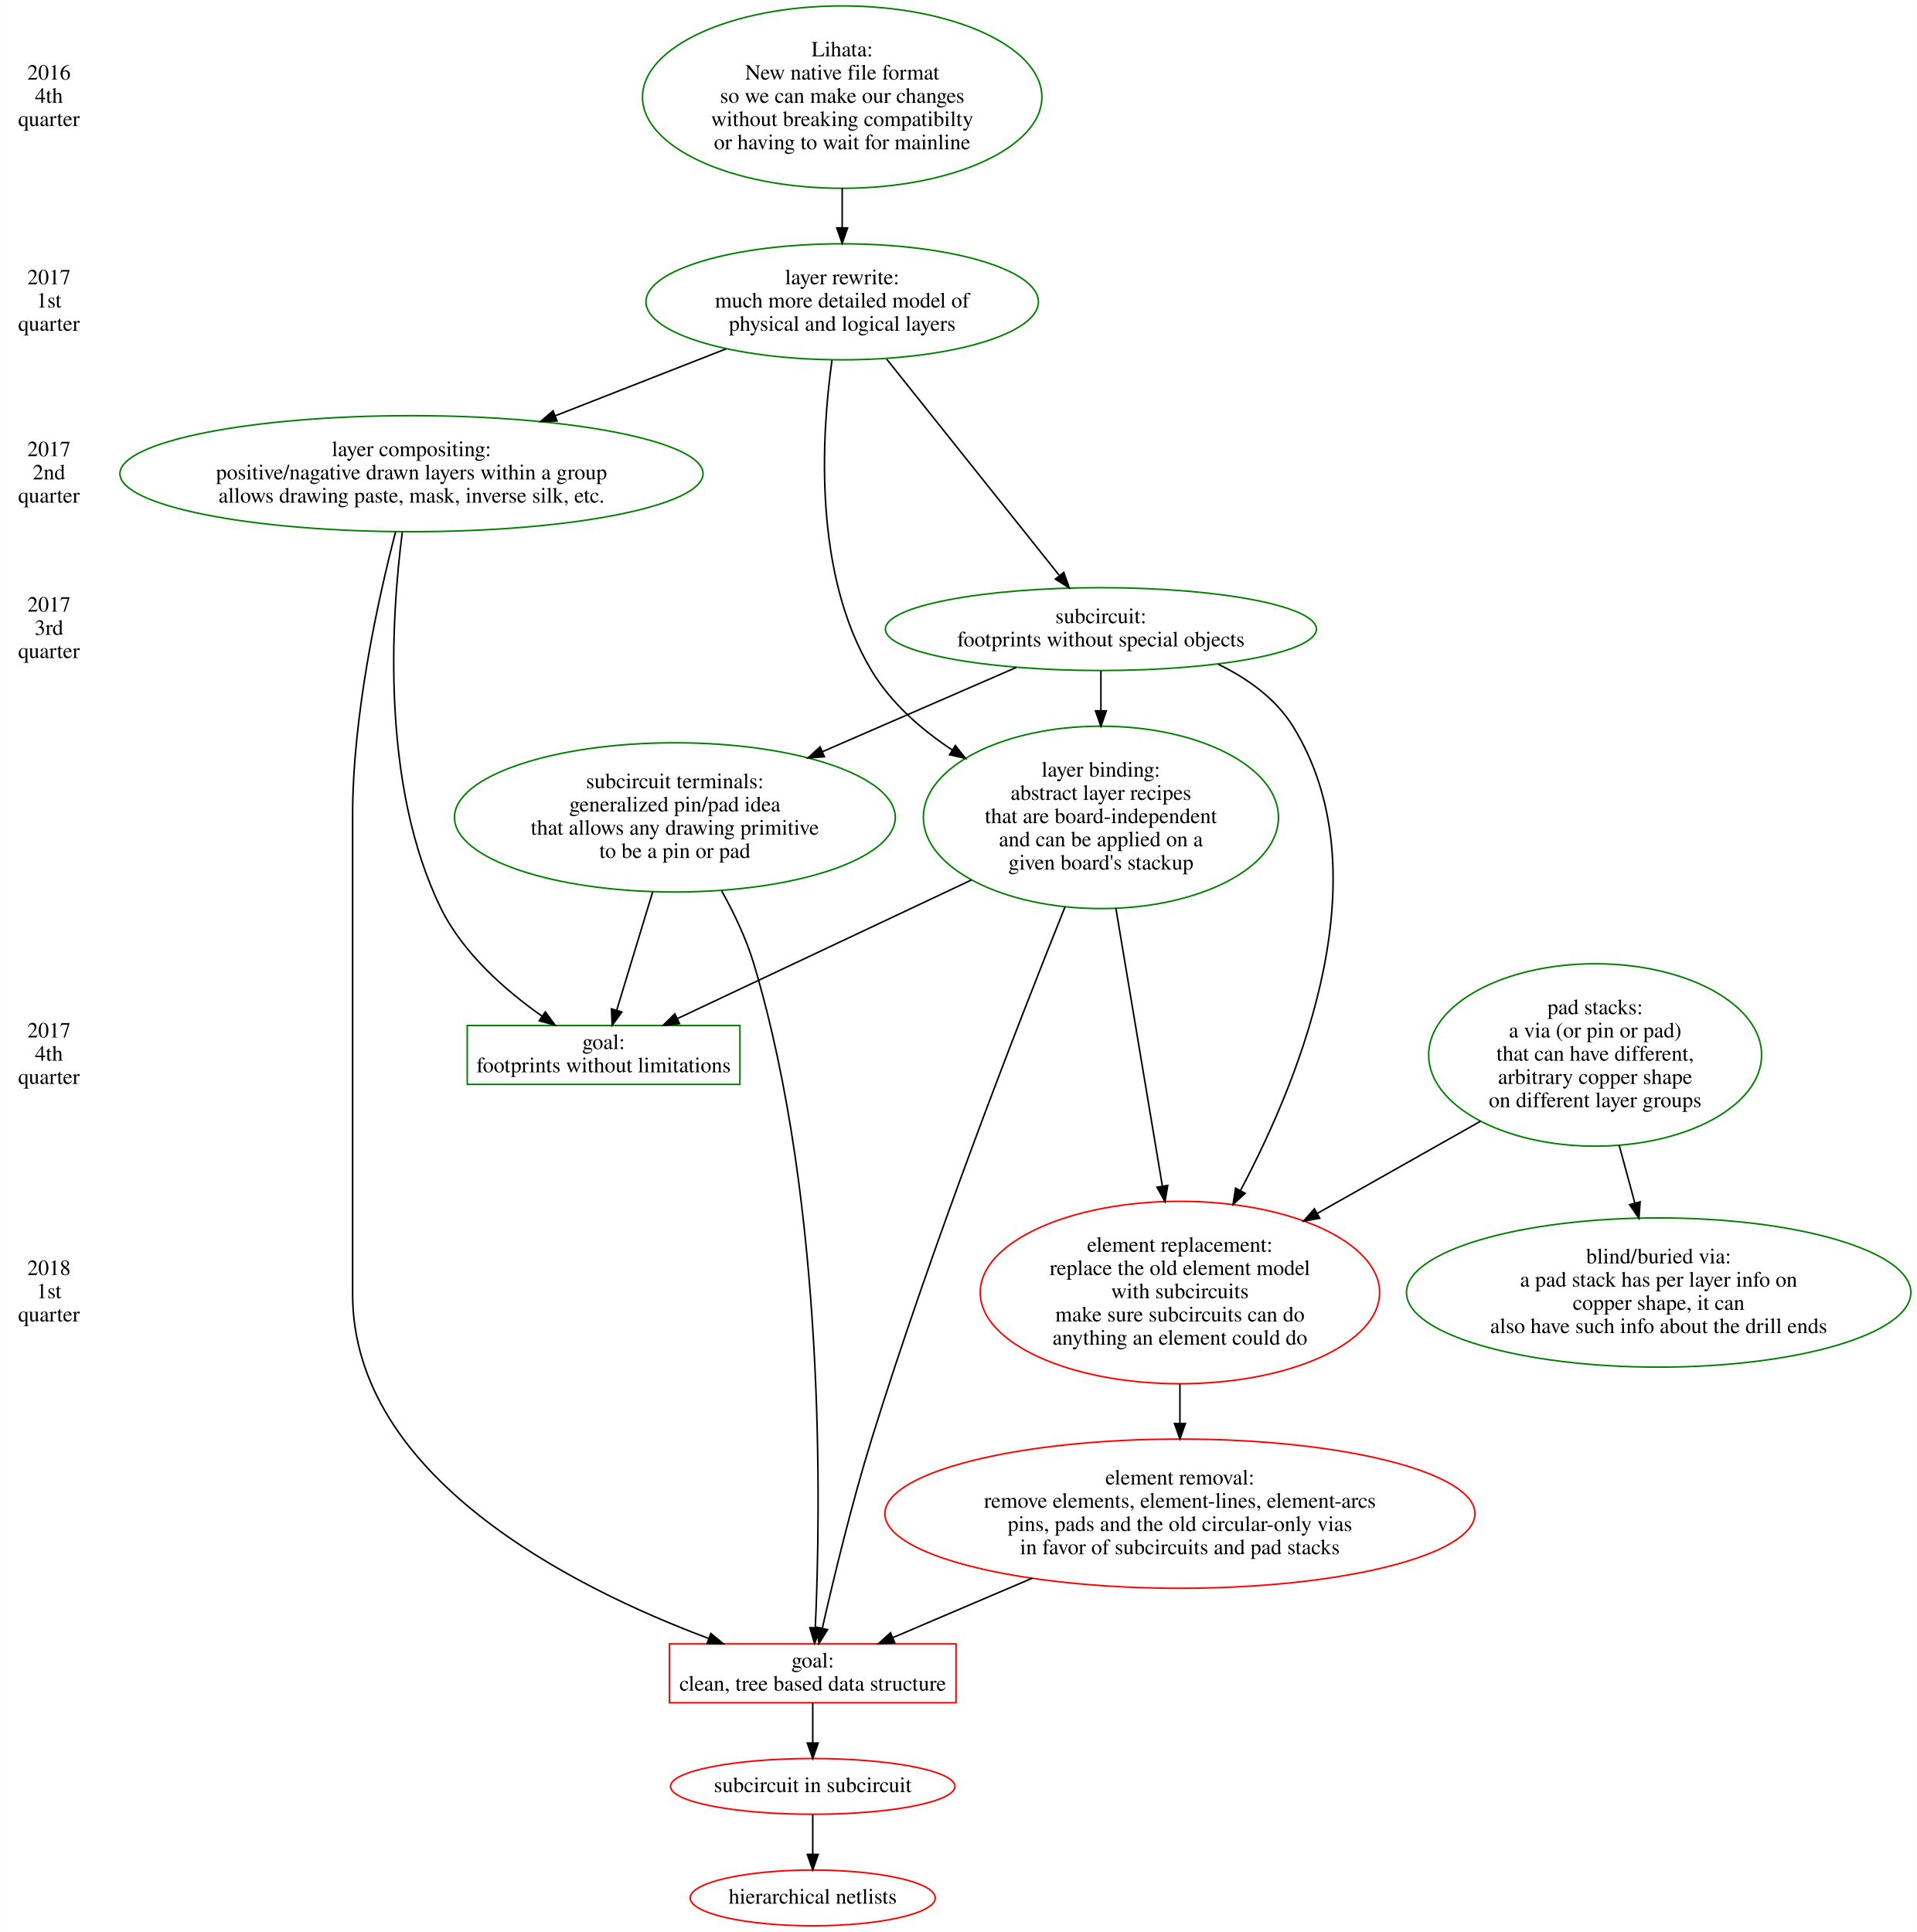
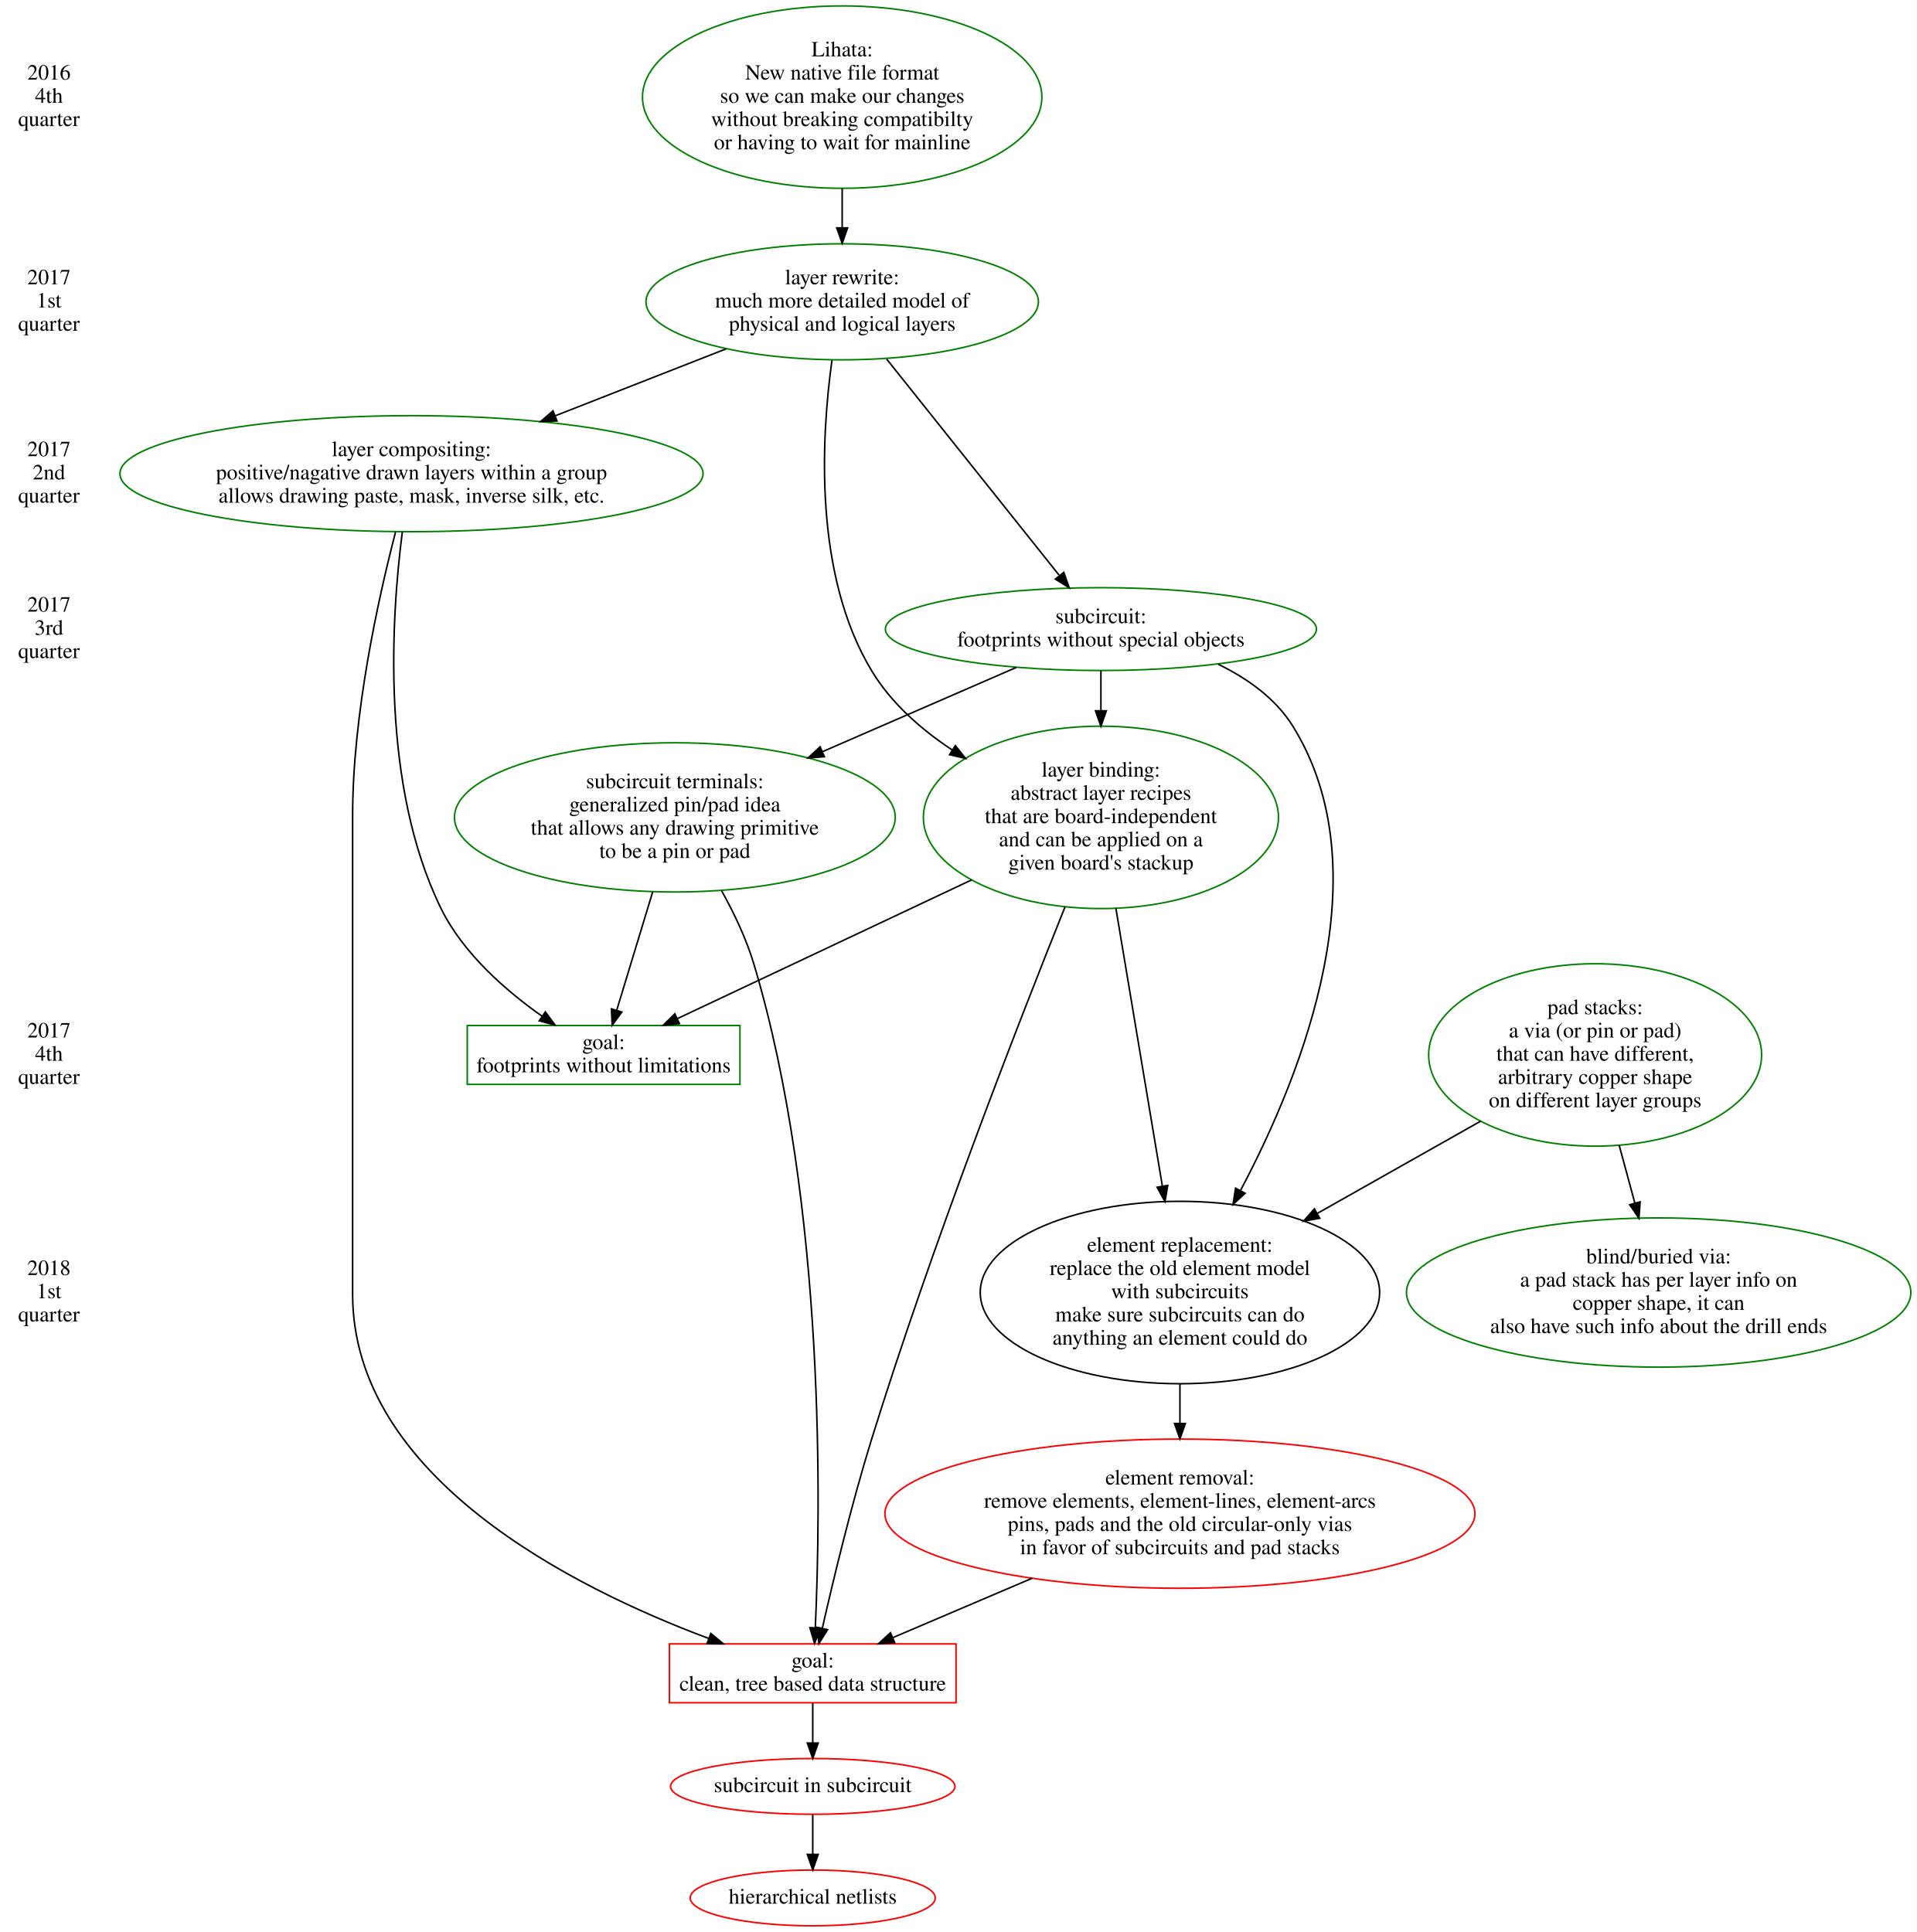
<svg xmlns="http://www.w3.org/2000/svg" width="1237pt" height="1247pt" viewBox="0.00 0.00 1237.13 1247.33">
  <g id="graph0" class="graph" transform="scale(1 1) rotate(0) translate(4 1243.33)">
    <polygon fill="white" stroke="none" points="-4,4 -4,-1243.33 1233.13,-1243.33 1233.13,4 -4,4" />
    <g id="node1" class="node">
      <text text-anchor="middle" x="27.5" y="-1191.94" font-family="Times,serif" font-size="14.00">2016</text>
      <text text-anchor="middle" x="27.5" y="-1176.94" font-family="Times,serif" font-size="14.00">4th</text>
      <text text-anchor="middle" x="27.5" y="-1161.94" font-family="Times,serif" font-size="14.00">quarter</text>
    </g>
    <g id="node2" class="node">
      <text text-anchor="middle" x="27.5" y="-1059.78" font-family="Times,serif" font-size="14.00">2017</text>
      <text text-anchor="middle" x="27.5" y="-1044.78" font-family="Times,serif" font-size="14.00">1st</text>
      <text text-anchor="middle" x="27.5" y="-1029.78" font-family="Times,serif" font-size="14.00">quarter</text>
    </g>
    <g id="edge1" class="edge" />
    <g id="node3" class="node">
      <text text-anchor="middle" x="27.5" y="-948.822" font-family="Times,serif" font-size="14.00">2017</text>
      <text text-anchor="middle" x="27.5" y="-933.822" font-family="Times,serif" font-size="14.00">2nd</text>
      <text text-anchor="middle" x="27.5" y="-918.822" font-family="Times,serif" font-size="14.00">quarter</text>
    </g>
    <g id="edge2" class="edge" />
    <g id="node4" class="node">
      <text text-anchor="middle" x="27.5" y="-848.476" font-family="Times,serif" font-size="14.00">2017</text>
      <text text-anchor="middle" x="27.5" y="-833.476" font-family="Times,serif" font-size="14.00">3rd</text>
      <text text-anchor="middle" x="27.5" y="-818.476" font-family="Times,serif" font-size="14.00">quarter</text>
    </g>
    <g id="edge3" class="edge" />
    <g id="node5" class="node" />
    <g id="edge4" class="edge" />
    <g id="node6" class="node">
      <text text-anchor="middle" x="27.5" y="-573.536" font-family="Times,serif" font-size="14.00">2017</text>
      <text text-anchor="middle" x="27.5" y="-558.536" font-family="Times,serif" font-size="14.00">4th</text>
      <text text-anchor="middle" x="27.5" y="-543.536" font-family="Times,serif" font-size="14.00">quarter</text>
    </g>
    <g id="edge5" class="edge" />
    <g id="node7" class="node">
      <text text-anchor="middle" x="27.5" y="-420.156" font-family="Times,serif" font-size="14.00">2018</text>
      <text text-anchor="middle" x="27.5" y="-405.156" font-family="Times,serif" font-size="14.00">1st</text>
      <text text-anchor="middle" x="27.5" y="-390.156" font-family="Times,serif" font-size="14.00">quarter</text>
    </g>
    <g id="edge6" class="edge" />
    <g id="node8" class="node">
      <ellipse fill="none" stroke="green" cx="539.5" cy="-1180.64" rx="128.887" ry="58.88" />
      <text text-anchor="middle" x="539.5" y="-1206.94" font-family="Times,serif" font-size="14.00">Lihata:</text>
      <text text-anchor="middle" x="539.5" y="-1191.94" font-family="Times,serif" font-size="14.00">New native file format</text>
      <text text-anchor="middle" x="539.5" y="-1176.94" font-family="Times,serif" font-size="14.00">so we can make our changes</text>
      <text text-anchor="middle" x="539.5" y="-1161.94" font-family="Times,serif" font-size="14.00">without breaking compatibilty</text>
      <text text-anchor="middle" x="539.5" y="-1146.94" font-family="Times,serif" font-size="14.00">or having to wait for mainline</text>
    </g>
    <g id="node9" class="node">
      <ellipse fill="none" stroke="green" cx="539.5" cy="-1048.48" rx="126.644" ry="37.453" />
      <text text-anchor="middle" x="539.5" y="-1059.78" font-family="Times,serif" font-size="14.00">layer rewrite:</text>
      <text text-anchor="middle" x="539.5" y="-1044.78" font-family="Times,serif" font-size="14.00">much more detailed model of</text>
      <text text-anchor="middle" x="539.5" y="-1029.78" font-family="Times,serif" font-size="14.00">physical and logical layers</text>
    </g>
    <g id="edge7" class="edge">
      <path fill="none" stroke="black" d="M539.5,-1121.79C539.5,-1113.29 539.5,-1104.63 539.5,-1096.39" />
      <polygon fill="black" stroke="black" points="543,-1096.22 539.5,-1086.22 536,-1096.22 543,-1096.22" />
    </g>
    <g id="node10" class="node">
      <ellipse fill="none" stroke="green" cx="706.5" cy="-837.176" rx="139.1" ry="26.741" />
      <text text-anchor="middle" x="706.5" y="-840.976" font-family="Times,serif" font-size="14.00">subcircuit:</text>
      <text text-anchor="middle" x="706.5" y="-825.976" font-family="Times,serif" font-size="14.00">footprints without special objects</text>
    </g>
    <g id="edge8" class="edge">
      <path fill="none" stroke="black" d="M568.208,-1011.5C599.42,-972.378 648.92,-910.341 679.461,-872.064" />
      <polygon fill="black" stroke="black" points="682.548,-873.807 686.049,-863.807 677.076,-869.441 682.548,-873.807" />
    </g>
    <g id="node11" class="node">
      <ellipse fill="none" stroke="green" cx="706.5" cy="-715.616" rx="114.603" ry="58.88" />
      <text text-anchor="middle" x="706.5" y="-741.916" font-family="Times,serif" font-size="14.00">layer binding:</text>
      <text text-anchor="middle" x="706.5" y="-726.916" font-family="Times,serif" font-size="14.00">abstract layer recipes</text>
      <text text-anchor="middle" x="706.5" y="-711.916" font-family="Times,serif" font-size="14.00">that are board-independent</text>
      <text text-anchor="middle" x="706.5" y="-696.916" font-family="Times,serif" font-size="14.00">and can be applied on a</text>
      <text text-anchor="middle" x="706.5" y="-681.916" font-family="Times,serif" font-size="14.00">given board's stackup</text>
    </g>
    <g id="edge9" class="edge">
      <path fill="none" stroke="black" d="M532.898,-1010.7C526.034,-961.304 520.923,-872.542 558.5,-810.306 571.071,-789.484 590.234,-772.528 610.641,-759.055" />
      <polygon fill="black" stroke="black" points="612.553,-761.987 619.134,-753.683 608.811,-756.071 612.553,-761.987" />
    </g>
    <g id="node12" class="node">
      <ellipse fill="none" stroke="green" cx="261.5" cy="-937.522" rx="188.181" ry="37.453" />
      <text text-anchor="middle" x="261.5" y="-948.822" font-family="Times,serif" font-size="14.00">layer compositing:</text>
      <text text-anchor="middle" x="261.5" y="-933.822" font-family="Times,serif" font-size="14.00">positive/nagative drawn layers within a group</text>
      <text text-anchor="middle" x="261.5" y="-918.822" font-family="Times,serif" font-size="14.00">allows drawing paste, mask, inverse silk, etc.</text>
    </g>
    <g id="edge10" class="edge">
      <path fill="none" stroke="black" d="M464.635,-1018.13C430.681,-1004.83 390.188,-988.957 354.322,-974.901" />
      <polygon fill="black" stroke="black" points="355.413,-971.57 344.825,-971.179 352.859,-978.087 355.413,-971.57" />
    </g>
    <g id="edge11" class="edge">
      <path fill="none" stroke="black" d="M706.5,-810.233C706.5,-802.549 706.5,-793.752 706.5,-784.696" />
      <polygon fill="black" stroke="black" points="710,-784.407 706.5,-774.407 703,-784.407 710,-784.407" />
    </g>
    <g id="node13" class="node">
      <ellipse fill="none" stroke="green" cx="431.5" cy="-715.616" rx="142.257" ry="48.167" />
      <text text-anchor="middle" x="431.5" y="-734.416" font-family="Times,serif" font-size="14.00">subcircuit terminals:</text>
      <text text-anchor="middle" x="431.5" y="-719.416" font-family="Times,serif" font-size="14.00">generalized pin/pad idea</text>
      <text text-anchor="middle" x="431.5" y="-704.416" font-family="Times,serif" font-size="14.00">that allows any drawing primitive</text>
      <text text-anchor="middle" x="431.5" y="-689.416" font-family="Times,serif" font-size="14.00">to be a pin or pad</text>
    </g>
    <g id="edge12" class="edge">
      <path fill="none" stroke="black" d="M651.84,-812.412C616.162,-796.9 568.621,-776.231 526.833,-758.063" />
      <polygon fill="black" stroke="black" points="528.024,-754.765 517.458,-753.987 525.233,-761.184 528.024,-754.765" />
    </g>
    <g id="node14" class="node">
-       <ellipse fill="none" stroke="red" cx="757.5" cy="-408.856" rx="128.887" ry="58.88" />
+       <ellipse fill="none" stroke="#000000" cx="757.5" cy="-408.856" rx="128.887" ry="58.88" />
      <text text-anchor="middle" x="757.5" y="-435.156" font-family="Times,serif" font-size="14.00">element replacement:</text>
      <text text-anchor="middle" x="757.5" y="-420.156" font-family="Times,serif" font-size="14.00">replace the old element model</text>
      <text text-anchor="middle" x="757.5" y="-405.156" font-family="Times,serif" font-size="14.00">with subcircuits</text>
      <text text-anchor="middle" x="757.5" y="-390.156" font-family="Times,serif" font-size="14.00">make sure subcircuits can do</text>
      <text text-anchor="middle" x="757.5" y="-375.156" font-family="Times,serif" font-size="14.00">anything an element could do</text>
    </g>
    <g id="edge13" class="edge">
      <path fill="none" stroke="black" d="M782.226,-814.474C801.229,-805.248 819.362,-792.311 830.5,-774.306 887.996,-681.362 837.464,-551.882 796.677,-474.89" />
      <polygon fill="black" stroke="black" points="799.585,-472.908 791.759,-465.766 793.423,-476.23 799.585,-472.908" />
    </g>
    <g id="edge16" class="edge">
      <path fill="none" stroke="black" d="M716.153,-656.935C724.685,-605.949 737.139,-531.529 746.147,-477.7" />
      <polygon fill="black" stroke="black" points="749.645,-478.001 747.844,-467.56 742.741,-476.846 749.645,-478.001" />
    </g>
    <g id="node18" class="node">
      <polygon fill="none" stroke="green" points="473.5,-581.236 297.5,-581.236 297.5,-543.236 473.5,-543.236 473.5,-581.236" />
      <text text-anchor="middle" x="385.5" y="-566.036" font-family="Times,serif" font-size="14.00">goal:</text>
      <text text-anchor="middle" x="385.5" y="-551.036" font-family="Times,serif" font-size="14.00">footprints without limitations</text>
    </g>
    <g id="edge20" class="edge">
      <path fill="none" stroke="black" d="M622.999,-675.238C562.616,-646.762 483.179,-609.3 433.218,-585.739" />
      <polygon fill="black" stroke="black" points="434.476,-582.463 423.939,-581.363 431.49,-588.794 434.476,-582.463" />
    </g>
    <g id="node19" class="node">
      <polygon fill="none" stroke="red" points="613,-182 428,-182 428,-144 613,-144 613,-182" />
      <text text-anchor="middle" x="520.5" y="-166.8" font-family="Times,serif" font-size="14.00">goal:</text>
      <text text-anchor="middle" x="520.5" y="-151.8" font-family="Times,serif" font-size="14.00">clean, tree based data structure</text>
    </g>
    <g id="edge23" class="edge">
      <path fill="none" stroke="black" d="M683.37,-657.91C652.462,-580.903 597.111,-438.576 558.5,-314.167 545.451,-272.122 533.552,-222.446 526.669,-192.09" />
      <polygon fill="black" stroke="black" points="530.054,-191.193 524.449,-182.202 523.224,-192.726 530.054,-191.193" />
    </g>
    <g id="edge19" class="edge">
      <path fill="none" stroke="black" d="M255.589,-899.88C248.397,-844.226 241.582,-736.463 280.5,-656.926 294.749,-627.805 322.44,-603.699 345.808,-587.235" />
      <polygon fill="black" stroke="black" points="347.899,-590.045 354.189,-581.52 343.955,-584.262 347.899,-590.045" />
    </g>
    <g id="edge22" class="edge">
      <path fill="none" stroke="black" d="M251.217,-899.893C239.963,-856.514 223.5,-781.9 223.5,-716.616 223.5,-716.616 223.5,-716.616 223.5,-407.856 223.5,-289.695 365.656,-218.311 453.27,-185.537" />
      <polygon fill="black" stroke="black" points="454.699,-188.741 462.883,-182.013 452.29,-182.169 454.699,-188.741" />
    </g>
    <g id="edge21" class="edge">
      <path fill="none" stroke="black" d="M417.197,-667.548C409.582,-642.487 400.475,-612.516 393.98,-591.144" />
      <polygon fill="black" stroke="black" points="397.276,-589.952 391.02,-581.402 390.579,-591.988 397.276,-589.952" />
    </g>
    <g id="edge24" class="edge">
      <path fill="none" stroke="black" d="M461.728,-668.146C469.828,-653.577 477.669,-637.071 482.5,-620.926 529.272,-464.609 525.506,-265.676 522.147,-192.588" />
      <polygon fill="black" stroke="black" points="525.63,-192.165 521.64,-182.35 518.639,-192.511 525.63,-192.165" />
    </g>
    <g id="node15" class="node">
      <ellipse fill="none" stroke="red" cx="757.5" cy="-266.083" rx="190.424" ry="48.167" />
      <text text-anchor="middle" x="757.5" y="-284.883" font-family="Times,serif" font-size="14.00">element removal:</text>
      <text text-anchor="middle" x="757.5" y="-269.883" font-family="Times,serif" font-size="14.00">remove elements, element-lines, element-arcs</text>
      <text text-anchor="middle" x="757.5" y="-254.883" font-family="Times,serif" font-size="14.00">pins, pads and the old circular-only vias</text>
      <text text-anchor="middle" x="757.5" y="-239.883" font-family="Times,serif" font-size="14.00">in favor of subcircuits and pad stacks</text>
    </g>
    <g id="edge17" class="edge">
      <path fill="none" stroke="black" d="M757.5,-349.786C757.5,-341.386 757.5,-332.745 757.5,-324.361" />
      <polygon fill="black" stroke="black" points="761,-324.295 757.5,-314.295 754,-324.295 761,-324.295" />
    </g>
    <g id="edge18" class="edge">
      <path fill="none" stroke="black" d="M662.127,-224.406C631.426,-211.311 598.57,-197.298 572.241,-186.068" />
      <polygon fill="black" stroke="black" points="573.423,-182.767 562.852,-182.063 570.677,-189.206 573.423,-182.767" />
    </g>
    <g id="node16" class="node">
      <ellipse fill="none" stroke="green" cx="1025.5" cy="-562.236" rx="107.46" ry="58.88" />
      <text text-anchor="middle" x="1025.5" y="-588.536" font-family="Times,serif" font-size="14.00">pad stacks:</text>
      <text text-anchor="middle" x="1025.5" y="-573.536" font-family="Times,serif" font-size="14.00">a via (or pin or pad)</text>
      <text text-anchor="middle" x="1025.5" y="-558.536" font-family="Times,serif" font-size="14.00">that can have different,</text>
      <text text-anchor="middle" x="1025.5" y="-543.536" font-family="Times,serif" font-size="14.00">arbitrary copper shape</text>
      <text text-anchor="middle" x="1025.5" y="-528.536" font-family="Times,serif" font-size="14.00">on different layer groups</text>
    </g>
    <g id="edge14" class="edge">
      <path fill="none" stroke="black" d="M951.558,-519.47C918.989,-501.073 880.451,-479.305 846.336,-460.035" />
      <polygon fill="black" stroke="black" points="847.732,-456.804 837.304,-454.933 844.289,-462.899 847.732,-456.804" />
    </g>
    <g id="node17" class="node">
      <ellipse fill="none" stroke="green" cx="1066.5" cy="-408.856" rx="162.769" ry="48.167" />
      <text text-anchor="middle" x="1066.5" y="-427.656" font-family="Times,serif" font-size="14.00">blind/buried via:</text>
      <text text-anchor="middle" x="1066.5" y="-412.656" font-family="Times,serif" font-size="14.00">a pad stack has per layer info on</text>
      <text text-anchor="middle" x="1066.5" y="-397.656" font-family="Times,serif" font-size="14.00">copper shape, it can</text>
      <text text-anchor="middle" x="1066.5" y="-382.656" font-family="Times,serif" font-size="14.00">also have such info about the drill ends</text>
    </g>
    <g id="edge15" class="edge">
      <path fill="none" stroke="black" d="M1041,-504.006C1044.33,-491.718 1047.84,-478.738 1051.17,-466.473" />
      <polygon fill="black" stroke="black" points="1054.54,-467.385 1053.78,-456.817 1047.79,-465.555 1054.54,-467.385" />
    </g>
    <g id="node20" class="node">
      <ellipse fill="none" stroke="red" cx="520.5" cy="-90" rx="91.784" ry="18" />
      <text text-anchor="middle" x="520.5" y="-86.3" font-family="Times,serif" font-size="14.00">subcircuit in subcircuit</text>
    </g>
    <g id="edge25" class="edge">
      <path fill="none" stroke="black" d="M520.5,-143.716C520.5,-135.973 520.5,-126.789 520.5,-118.274" />
      <polygon fill="black" stroke="black" points="524,-118.003 520.5,-108.003 517,-118.003 524,-118.003" />
    </g>
    <g id="node21" class="node">
      <ellipse fill="none" stroke="red" cx="520.5" cy="-18" rx="79.087" ry="18" />
      <text text-anchor="middle" x="520.5" y="-14.3" font-family="Times,serif" font-size="14.00">hierarchical netlists</text>
    </g>
    <g id="edge26" class="edge">
      <path fill="none" stroke="black" d="M520.5,-71.697C520.5,-63.983 520.5,-54.712 520.5,-46.112" />
      <polygon fill="black" stroke="black" points="524,-46.104 520.5,-36.104 517,-46.104 524,-46.104" />
    </g>
  </g>
</svg>
